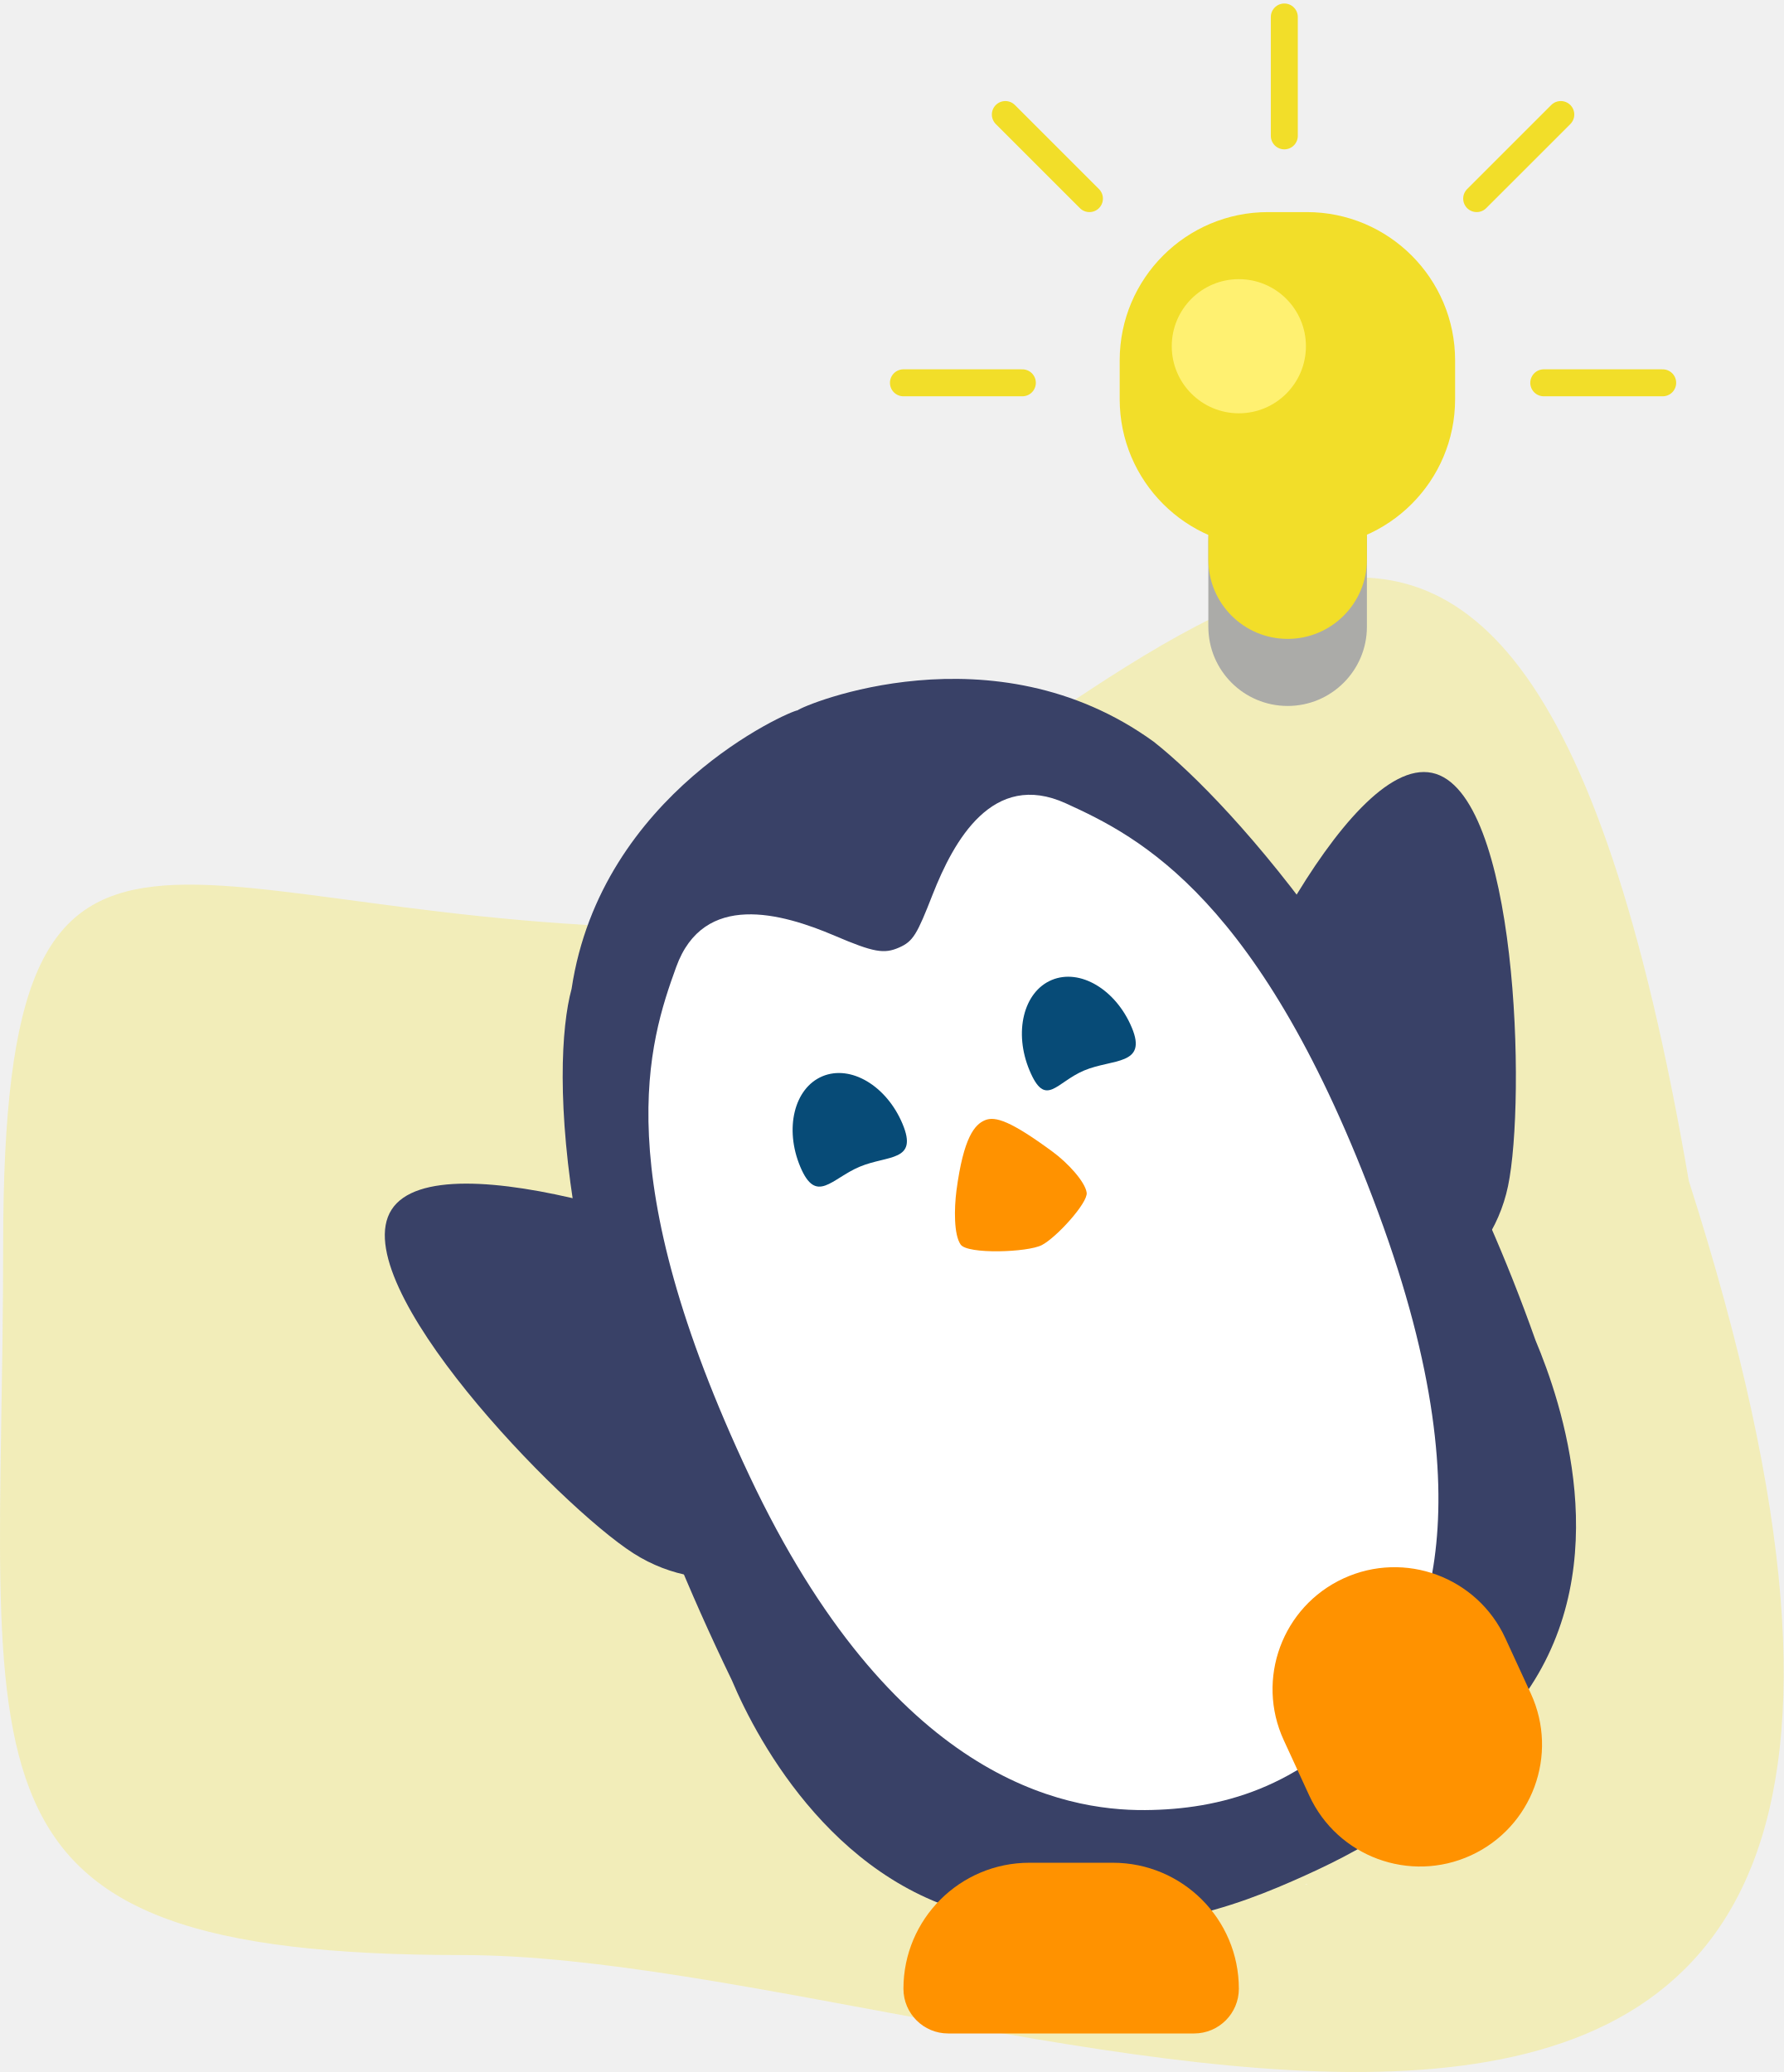
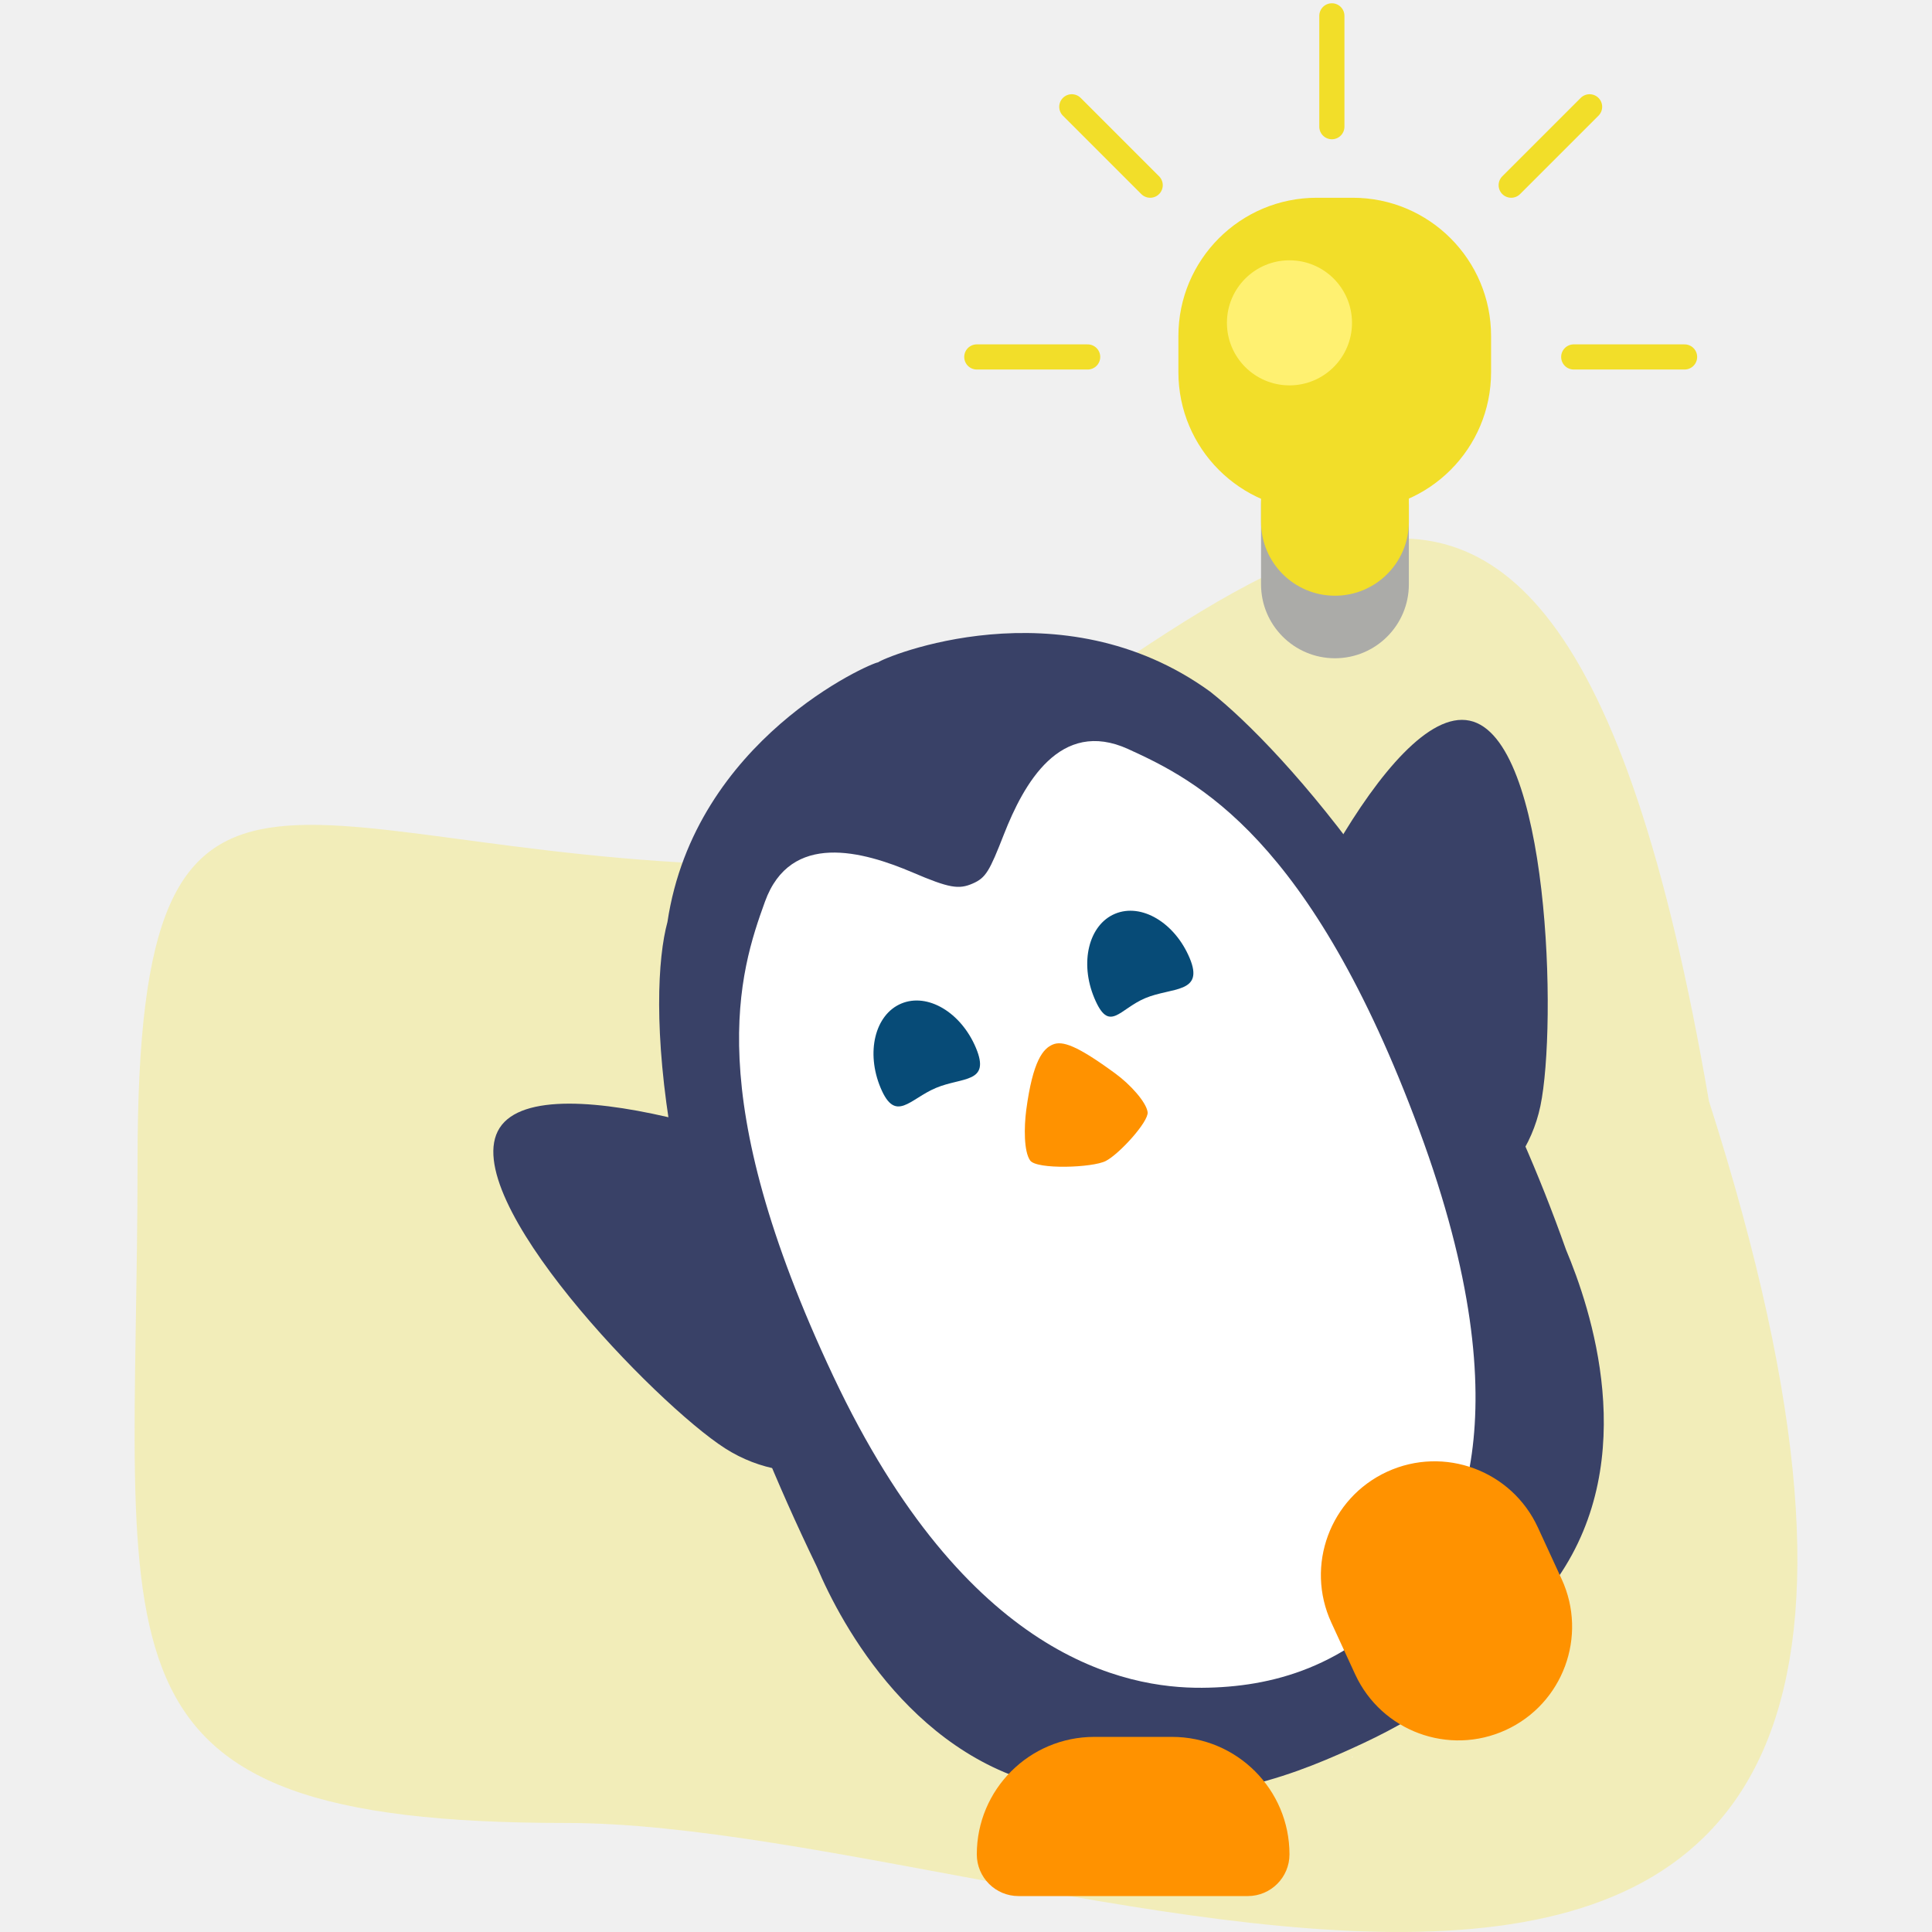
- <svg xmlns="http://www.w3.org/2000/svg" width="105" height="122" viewBox="0 0 105 122" fill="none">
+ <svg xmlns="http://www.w3.org/2000/svg" width="300" height="300" viewBox="0 0 105 122" fill="none">
  <path d="M99.413 69.526C124.559 148.141 58.473 115.115 27.241 115.115C-3.99 115.115 0.186 104.684 0.186 73.281C0.186 41.877 10.143 54.663 41.374 54.663C67.382 43.398 88.745 7.301 99.413 69.526Z" fill="#F2EDB9" />
  <path d="M88.772 69.838C87.712 74.901 82.747 78.147 77.683 77.086C72.62 76.026 69.375 71.061 70.435 65.998C71.495 60.934 79.233 44.445 84.297 45.506C89.36 46.566 89.832 64.774 88.772 69.838Z" fill="#394167" />
  <path d="M37.288 91.459C41.646 94.247 47.439 92.975 50.227 88.617C53.015 84.259 51.743 78.466 47.385 75.678C43.027 72.89 25.837 66.87 23.049 71.228C20.26 75.586 32.93 88.671 37.288 91.459Z" fill="#394167" />
  <path d="M75.057 109.049C75.084 109.049 75.102 109.039 75.129 109.014C74.746 109.039 74.693 109.049 75.057 109.049Z" fill="white" />
  <path d="M78.673 109.018C78.691 109.035 78.709 109.045 78.727 109.045C79.047 109.045 79.002 109.035 78.673 109.018Z" fill="white" />
  <path d="M46.952 41.824C47.295 41.519 58.47 36.826 67.914 43.672C72.534 47.304 83.497 59.437 90.388 78.913C91.933 82.591 95.142 92.02 89.864 99.643C85.383 106.111 80.667 108.688 76.873 110.407C72.637 112.326 67.122 114.446 58.519 112.967C49.381 111.399 44.629 102.617 43.084 98.939C32.575 77.219 32.413 62.745 33.647 58.224C35.377 46.685 46.494 41.855 46.952 41.824Z" fill="#394167" />
  <path d="M76.929 110.96C76.938 110.96 76.947 110.951 76.956 110.943C76.796 110.951 76.769 110.96 76.929 110.96Z" fill="white" />
  <path d="M62.746 47.303C58.431 45.335 56.14 49.512 54.898 52.676C53.981 55.021 53.757 55.429 52.919 55.794C52.047 56.175 51.447 56.085 49.137 55.096C46.005 53.761 41.419 52.473 39.805 56.937C38.188 61.395 35.709 69.06 44.118 86.9C52.527 104.741 62.595 106.613 67.409 106.578C71.835 106.546 76.543 105.287 80.699 100.545C83.274 97.602 87.967 89.85 81.117 71.355C74.27 52.866 67.069 49.273 62.746 47.303Z" fill="white" />
  <path d="M76.831 110.946C76.839 110.954 76.848 110.954 76.857 110.954C76.991 110.963 76.973 110.954 76.831 110.946Z" fill="white" />
  <path d="M61.952 67.806C59.498 66.001 58.584 65.706 57.981 65.959C57.378 66.212 56.722 66.95 56.303 70.101C56.166 71.174 56.145 72.701 56.55 73.28C56.95 73.862 60.494 73.745 61.331 73.31C62.192 72.864 64.048 70.818 63.969 70.228C63.881 69.586 62.858 68.468 61.952 67.806Z" fill="#FF9200" />
  <path d="M66.624 60.502C67.566 62.745 65.485 62.331 63.823 63.029C62.161 63.727 61.548 65.273 60.606 63.029C59.664 60.786 60.247 58.401 61.909 57.703C63.571 57.005 65.682 58.258 66.624 60.502Z" fill="#074B77" />
  <path d="M53.127 66.17C54.069 68.414 52.267 68 50.605 68.698C48.943 69.395 48.051 70.941 47.109 68.698C46.167 66.454 46.75 64.07 48.412 63.372C50.074 62.674 52.185 63.927 53.127 66.17Z" fill="#074B77" />
  <path d="M53.182 117.098C53.182 113.001 56.503 109.679 60.601 109.679H65.507C69.605 109.679 72.927 113.001 72.927 117.098V117.098C72.927 118.552 71.748 119.731 70.294 119.731H55.814C54.36 119.731 53.182 118.552 53.182 117.098V117.098Z" fill="#FF9200" />
  <rect x="72.567" y="95.939" width="14.36" height="17.95" rx="7.18" transform="rotate(-24.7204 72.5675 95.9394)" fill="#FF9200" />
  <rect x="71.131" y="27.207" width="9.334" height="14.36" rx="4.667" fill="#ABABA8" />
  <rect x="65.912" y="12.488" width="19.745" height="19.745" rx="8.732" fill="#F2DE29" />
  <rect x="71.131" y="23.976" width="9.334" height="13.642" rx="4.667" fill="#F2DE29" />
  <path d="M75.603 8V1" stroke="#F2DE29" stroke-width="1.588" stroke-linecap="round" />
  <path d="M86.927 11.694L91.878 6.744" stroke="#F2DE29" stroke-width="1.588" stroke-linecap="round" />
  <path d="M64.131 11.694L59.181 6.744" stroke="#F2DE29" stroke-width="1.588" stroke-linecap="round" />
  <path d="M90.876 22.54H97.876" stroke="#F2DE29" stroke-width="1.588" stroke-linecap="round" />
  <path d="M60.182 22.54H53.182" stroke="#F2DE29" stroke-width="1.588" stroke-linecap="round" />
  <circle cx="72.926" cy="20.386" r="3.949" fill="#FFF171" />
</svg>
